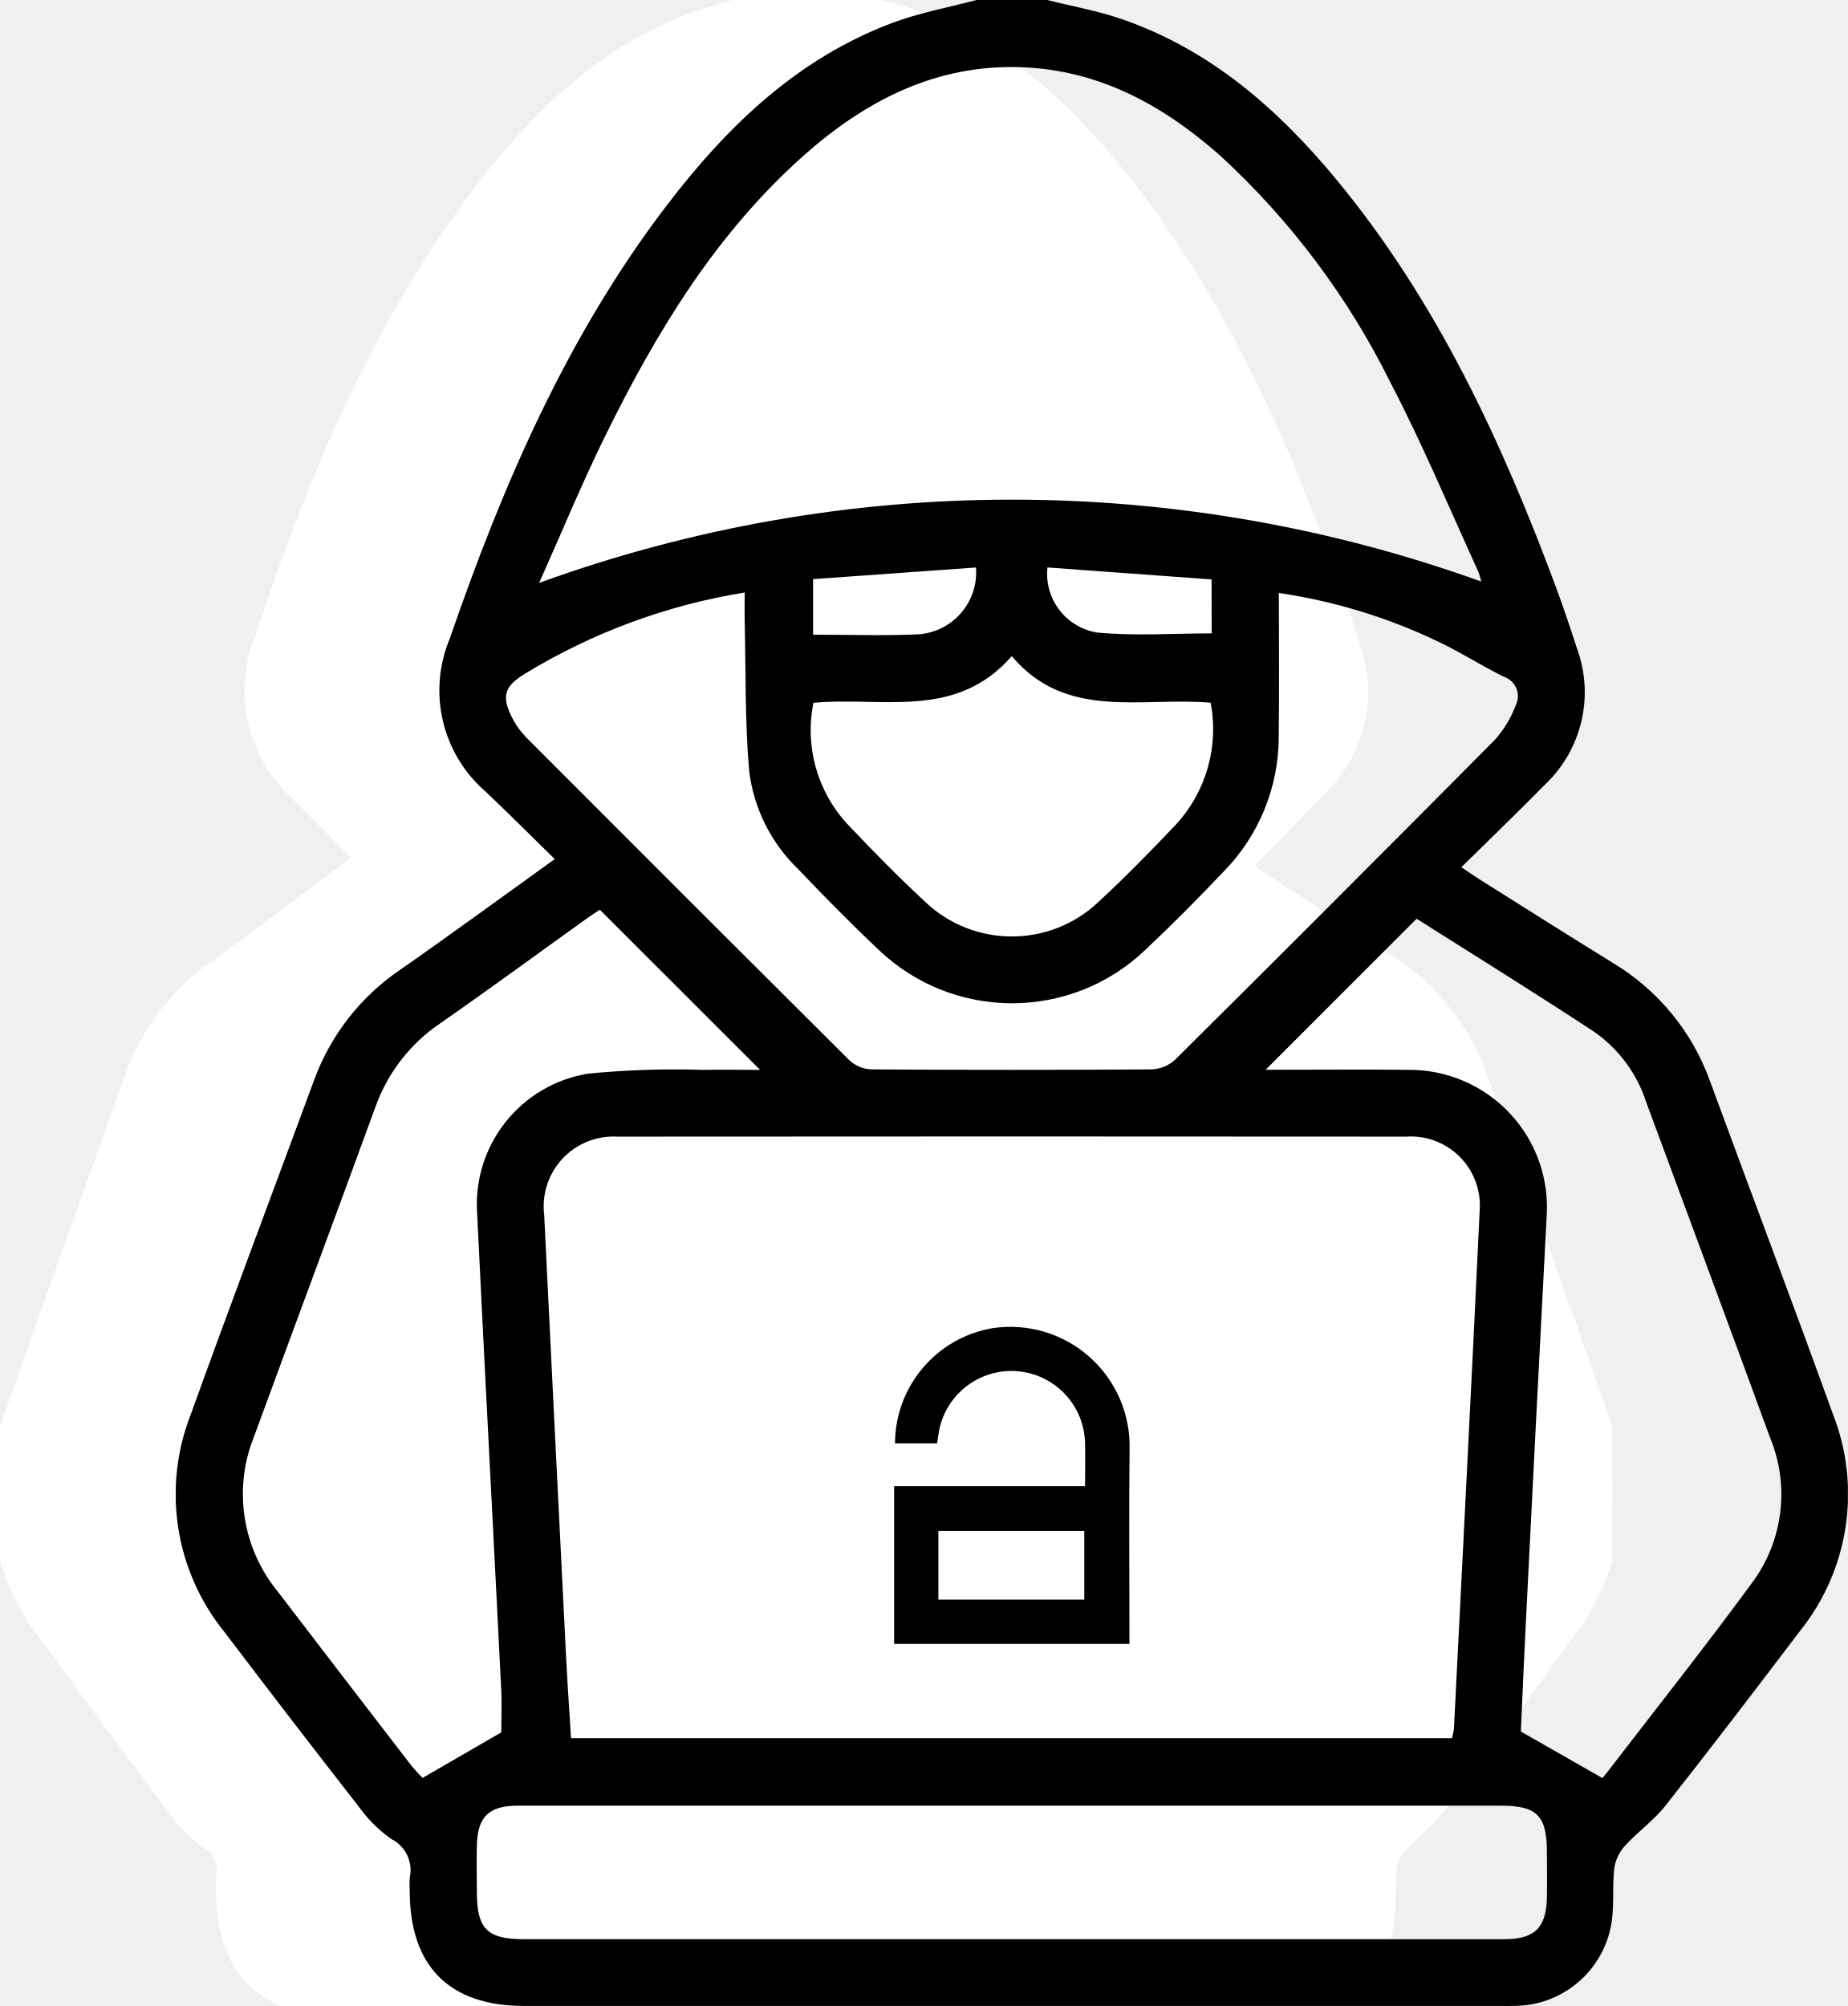
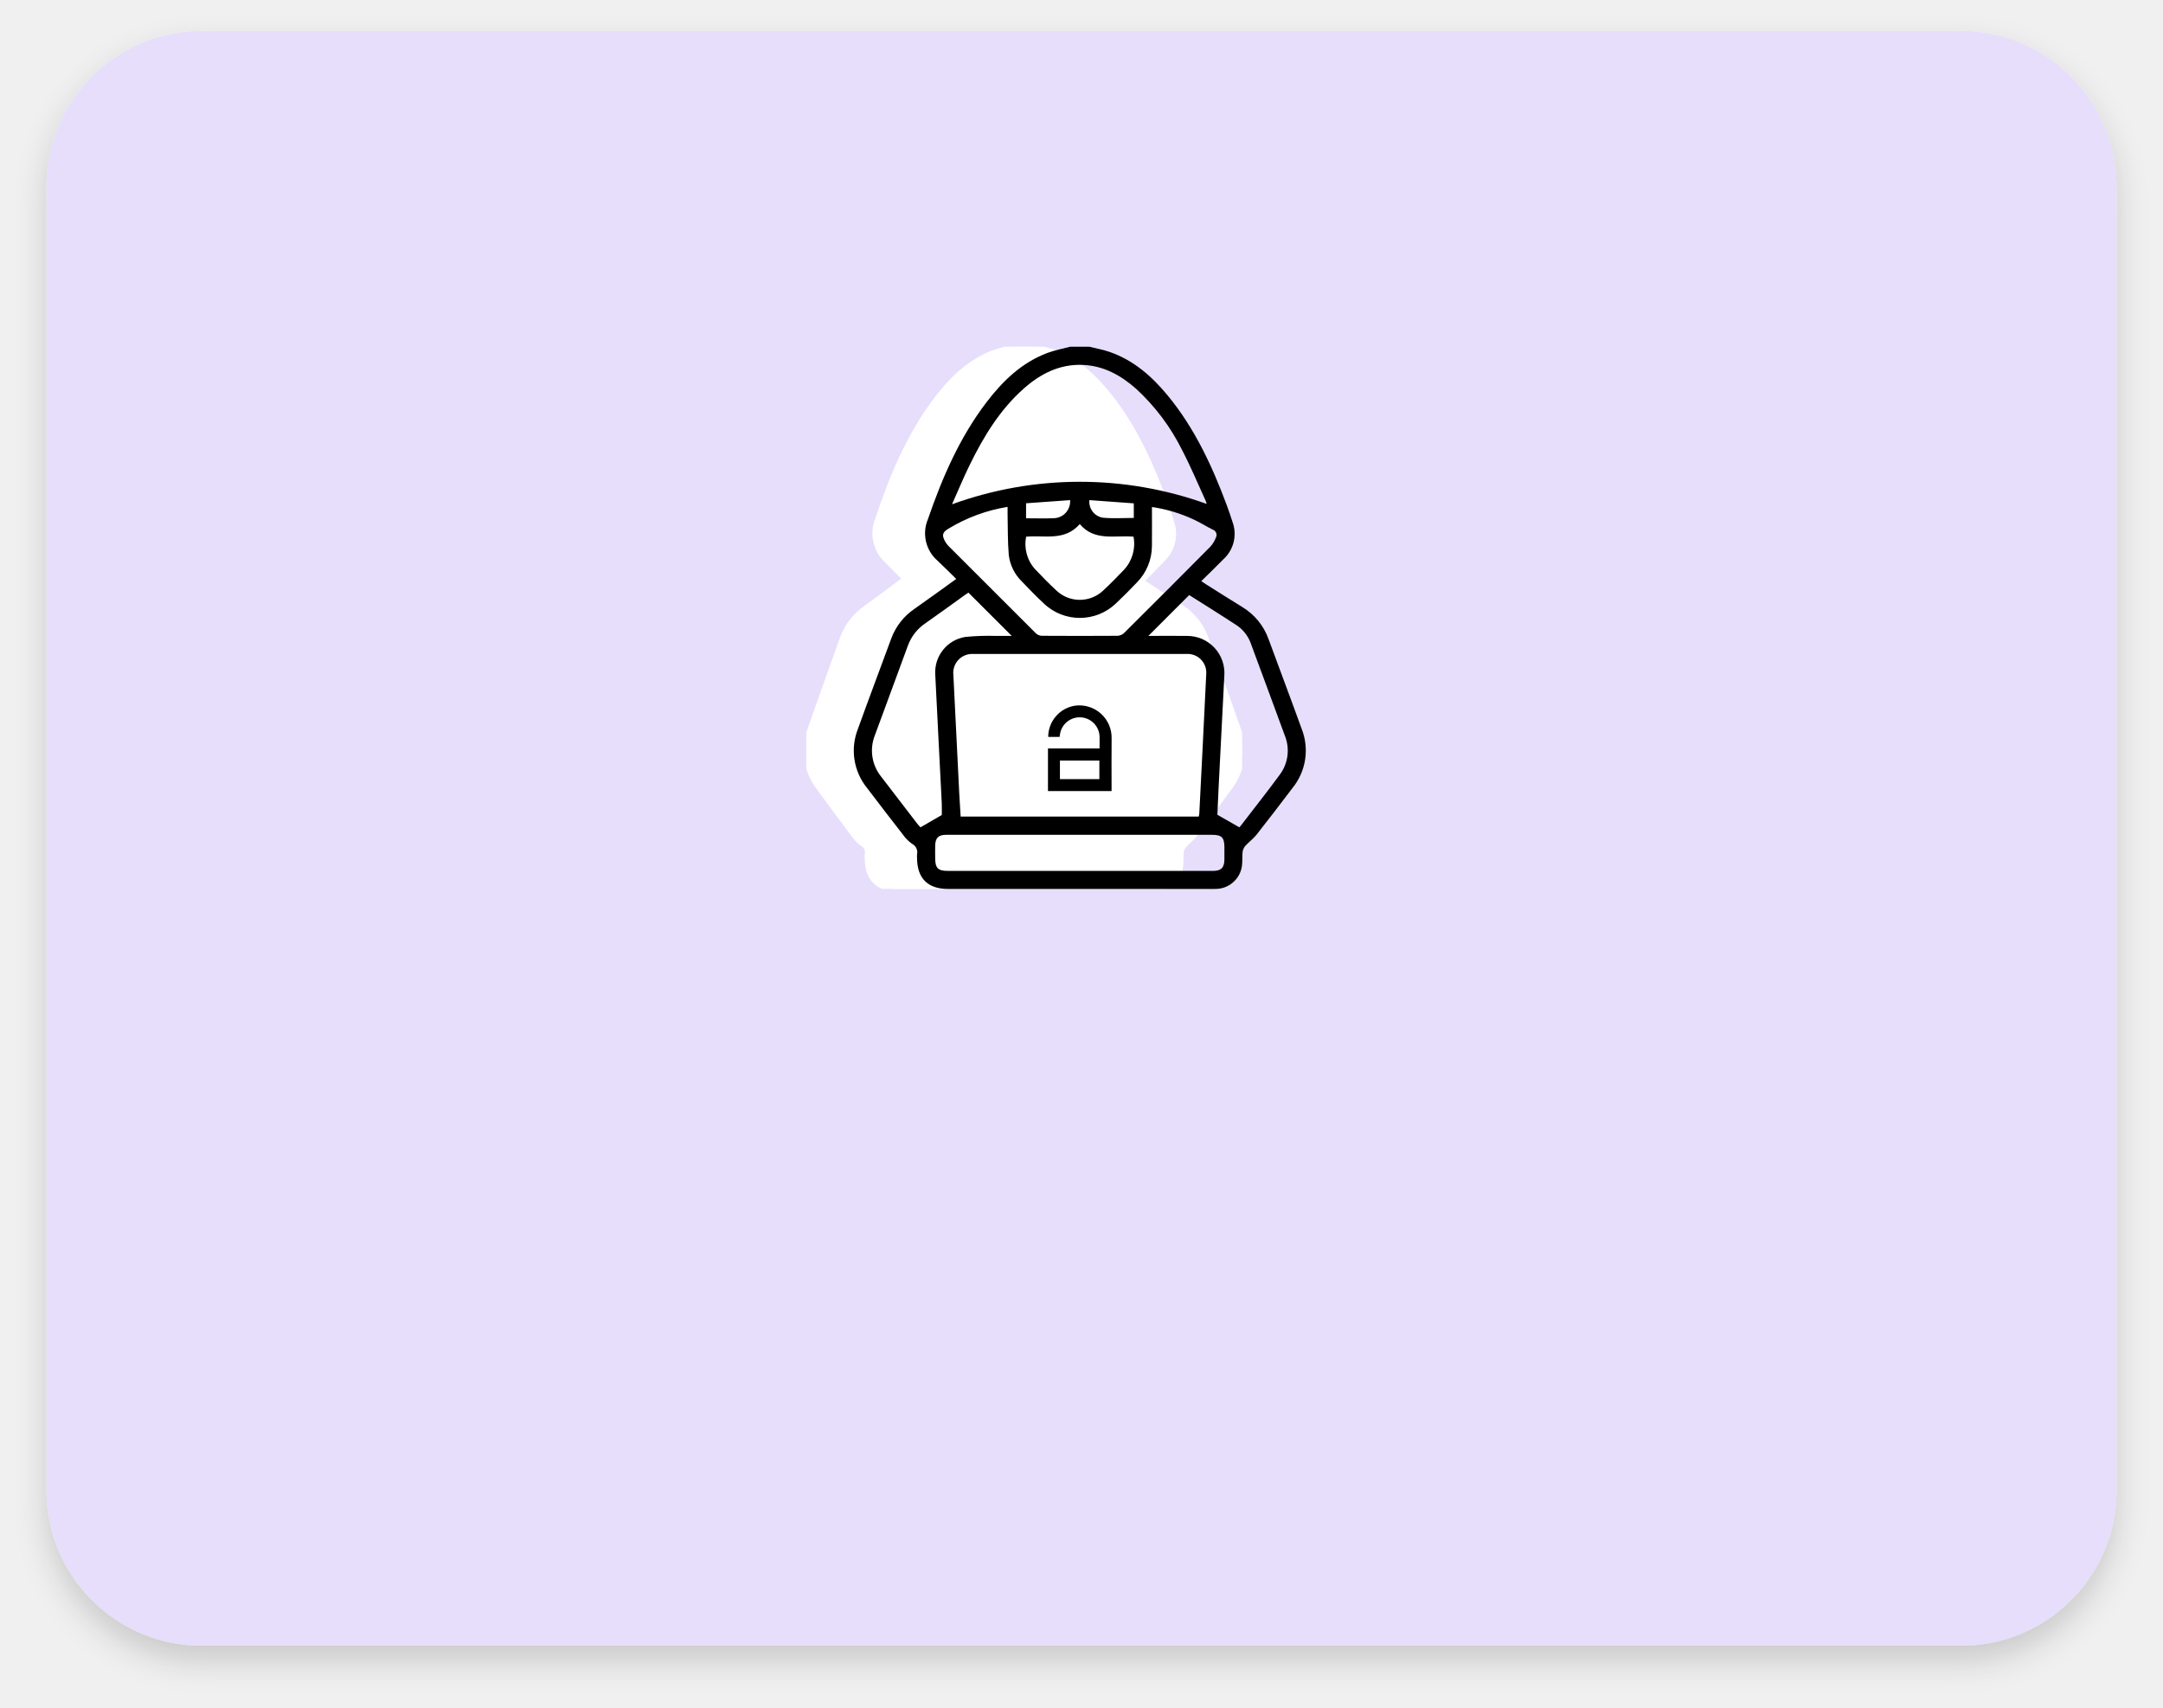
- <svg xmlns="http://www.w3.org/2000/svg" width="96.521" height="104.783" viewBox="0 0 96.521 104.783">
+ <svg xmlns="http://www.w3.org/2000/svg" width="418" height="330" viewBox="0 0 418 330">
  <defs>
+     <filter id="Rectángulo_263055" x="0" y="0" width="418" height="330" filterUnits="userSpaceOnUse">
+       <feOffset dy="3" input="SourceAlpha" />
+       <feGaussianBlur stdDeviation="3" result="blur" />
+       <feFlood flood-opacity="0.161" />
+       <feComposite operator="in" in2="blur" />
+       <feComposite in="SourceGraphic" />
+     </filter>
    <clipPath id="clip-path">
      <rect id="Rectángulo_264047" data-name="Rectángulo 264047" width="84.214" height="104.783" fill="#fff" stroke="#fff" stroke-width="1" />
    </clipPath>
    <clipPath id="clip-path-2">
      <rect id="Rectángulo_264042" data-name="Rectángulo 264042" width="87.338" height="104.783" transform="translate(0 0)" fill="none" />
    </clipPath>
  </defs>
-   <g id="Grupo_711931" data-name="Grupo 711931" transform="translate(-326.818 -8750.217)">
-     <g id="Grupo_711920" data-name="Grupo 711920" transform="translate(-161.182 -47.113)">
-       <g id="Grupo_711918" data-name="Grupo 711918" transform="translate(488 8797.33)" clip-path="url(#clip-path)">
-         <path id="Trazado_245662" data-name="Trazado 245662" d="M43.883,0c1.267.332,2.566.569,3.8,1.012C52.142,2.621,55.552,5.731,58.5,9.438c5.019,6.317,8.284,13.625,11.011,21.226.378,1.052.72,2.119,1.054,3.187A6.813,6.813,0,0,1,68.94,41c-1.357,1.435-2.755,2.828-4.2,4.3.376.26.661.469.957.661,2.225,1.45,4.445,2.911,6.682,4.341a11.807,11.807,0,0,1,4.9,6.2c2.046,5.784,4.154,11.545,6.173,17.339a11.783,11.783,0,0,1-1.685,11.394c-2.223,3.043-4.459,6.077-6.738,9.075-.582.765-1.38,1.35-2.019,2.075a2.273,2.273,0,0,0-.555,1.151c-.105.909-.012,1.844-.124,2.752a5.041,5.041,0,0,1-4.765,4.481c-.3.013-.592.007-.888.007H17.552c-3.775,0-5.761-2.068-5.767-6a4.939,4.939,0,0,1,.005-.715,1.842,1.842,0,0,0-.939-2.01,7.183,7.183,0,0,1-1.661-1.722q-3.4-4.514-6.733-9.079A11.765,11.765,0,0,1,.762,73.864C2.789,68.037,4.9,62.24,6.963,56.427a11.864,11.864,0,0,1,4.354-5.782c2.56-1.85,5.077-3.765,7.769-5.768-1.183-1.2-2.307-2.371-3.463-3.507A7.177,7.177,0,0,1,13.8,33.364c2.677-8.056,5.914-15.818,10.938-22.645C27.766,6.6,31.295,3.066,36.08,1.2A44.04,44.04,0,0,1,40.332,0ZM64.276,90.793a4.233,4.233,0,0,0,.094-.492c.438-9.022.887-18.043,1.3-27.066a3.545,3.545,0,0,0-3.7-3.863q-19.872-.017-39.745,0a3.6,3.6,0,0,0-3.675,4.085Q19.1,75,19.656,86.54c.069,1.415.165,2.828.249,4.253ZM18.3,30.449a67.4,67.4,0,0,1,47.447-.072,3.408,3.408,0,0,0-.17-.573c-1.45-3.277-2.788-6.615-4.394-9.809A40.434,40.434,0,0,0,52.59,8.12C49.739,5.5,46.526,3.671,42.63,3.513c-4.294-.174-7.839,1.708-10.959,4.57-4.44,4.071-7.448,9.222-10.029,14.66-1.2,2.524-2.232,5.131-3.342,7.706m10.354.5a29.958,29.958,0,0,0-11.034,4.221c-1.1.686-1.242,1.207-.641,2.4a4.1,4.1,0,0,0,.7.978q8.111,8.436,16.252,16.842a1.706,1.706,0,0,0,1.1.47q7.05.047,14.1,0a1.835,1.835,0,0,0,1.188-.5q8.083-8.321,16.1-16.707a5.7,5.7,0,0,0,1.053-1.8,1.08,1.08,0,0,0-.586-1.5c-1.177-.6-2.284-1.35-3.475-1.917a27.206,27.206,0,0,0-7.867-2.461c0,2.584.022,5.068-.006,7.55a10.261,10.261,0,0,1-2.781,7.009c-1.267,1.383-2.564,2.742-3.9,4.05A9.474,9.474,0,0,1,35.39,49.6c-1.39-1.352-2.724-2.767-4.041-4.2a8.678,8.678,0,0,1-2.469-5.124c-.218-2.606-.166-5.236-.226-7.856-.011-.464,0-.929,0-1.48M16.4,90.492c0-.608.035-1.458-.005-2.3-.4-8.271-.824-16.541-1.21-24.812a6.87,6.87,0,0,1,5.6-7.3,43.388,43.388,0,0,1,5.8-.194c.932-.019,1.865,0,2.853,0l-8.072-8.365c-.167.116-.415.277-.652.453-2.456,1.826-4.893,3.681-7.373,5.471a8.831,8.831,0,0,0-3.268,4.352C8.042,63.542,5.978,69.281,3.944,75.03a8.272,8.272,0,0,0,1.188,8.1q3.351,4.549,6.722,9.082a7.479,7.479,0,0,0,.578.656L16.4,90.492m55.452,2.389s.157-.183.3-.371c2.421-3.27,4.894-6.5,7.242-9.825A7.983,7.983,0,0,0,80.3,75.1c-2.061-5.848-4.157-11.682-6.237-17.522a7.161,7.161,0,0,0-2.583-3.653C68.469,51.867,65.4,49.9,62.5,47.99l-7.6,7.888h.9c2.1,0,4.207-.021,6.31.005a7.078,7.078,0,0,1,6.932,7.729Q68.5,74.229,67.991,84.848c-.1,1.969-.173,3.938-.246,5.6l4.1,2.428M42.085,94.32q-12.429,0-24.858,0c-1.465,0-2.031.581-2.064,2.091-.018.818-.007,1.637,0,2.455.009,1.891.527,2.426,2.356,2.427q12.971,0,25.943,0,11.738,0,23.476,0c1.5,0,2.087-.611,2.115-2.162.015-.818.008-1.637,0-2.455-.012-1.841-.515-2.356-2.307-2.356q-12.33,0-24.66,0m-9.97-57.608a7.4,7.4,0,0,0,1.7,6.323c1.263,1.388,2.555,2.752,3.9,4.05a6.173,6.173,0,0,0,8.759.02c1.351-1.295,2.641-2.661,3.906-4.047a7.55,7.55,0,0,0,1.735-6.351c-3.5-.314-7.272.944-10.015-2.434-2.833,3.363-6.551,2.1-9.987,2.44m-.021-6.459v2.9c1.814,0,3.555.062,5.29-.018A3.2,3.2,0,0,0,40.3,29.645l-8.2.608m20.072.015L43.9,29.643c-.015,1.765.955,3.24,2.475,3.395a57.779,57.779,0,0,0,5.792.047Z" transform="translate(0 -0.001)" fill="#fff" stroke="#fff" stroke-width="1" />
-         <path id="Trazado_245663" data-name="Trazado 245663" d="M116.077,248.554H71.707c-.084-1.424-.181-2.838-.249-4.252q-.559-11.541-1.105-23.083a3.6,3.6,0,0,1,3.675-4.085q19.872-.019,39.744,0a3.546,3.546,0,0,1,3.7,3.863c-.41,9.023-.859,18.044-1.3,27.066a4.187,4.187,0,0,1-.094.492m-22.283-6.967a8.741,8.741,0,1,0-8.313-8.825,8.6,8.6,0,0,0,8.313,8.825" transform="translate(-51.801 -157.762)" fill="#fff" stroke="#fff" stroke-width="1" />
-         <path id="Trazado_245664" data-name="Trazado 245664" d="M69.412,39.753c1.11-2.575,2.144-5.182,3.342-7.706,2.582-5.438,5.59-10.589,10.029-14.66,3.121-2.861,6.666-4.743,10.96-4.569,3.9.157,7.11,1.991,9.961,4.607A40.443,40.443,0,0,1,112.3,29.3c1.605,3.194,2.943,6.532,4.394,9.809a3.432,3.432,0,0,1,.17.573,67.4,67.4,0,0,0-47.447.073" transform="translate(-51.114 -9.305)" fill="#fff" stroke="#fff" stroke-width="1" />
-         <path id="Trazado_245665" data-name="Trazado 245665" d="M75.1,113.191c0,.551-.009,1.016,0,1.48.06,2.62.008,5.25.226,7.856a8.679,8.679,0,0,0,2.469,5.124c1.317,1.429,2.651,2.844,4.041,4.2a9.474,9.474,0,0,0,13.472-.03c1.339-1.309,2.636-2.667,3.9-4.05a10.261,10.261,0,0,0,2.781-7.009c.028-2.483.006-4.966.006-7.55a27.212,27.212,0,0,1,7.866,2.461c1.19.566,2.3,1.317,3.475,1.917a1.08,1.08,0,0,1,.587,1.5,5.7,5.7,0,0,1-1.053,1.8q-8.017,8.39-16.1,16.707a1.832,1.832,0,0,1-1.188.5q-7.05.052-14.1,0a1.7,1.7,0,0,1-1.1-.47q-8.149-8.4-16.252-16.842a4.1,4.1,0,0,1-.7-.978c-.6-1.192-.457-1.713.642-2.4A29.96,29.96,0,0,1,75.1,113.191" transform="translate(-46.443 -82.245)" fill="#fff" stroke="#fff" stroke-width="1" />
-         <path id="Trazado_245666" data-name="Trazado 245666" d="M25.853,216.76l-3.965,2.372a7.444,7.444,0,0,1-.578-.656q-3.369-4.534-6.722-9.082a8.272,8.272,0,0,1-1.188-8.1c2.035-5.75,4.1-11.488,6.124-17.241a8.831,8.831,0,0,1,3.268-4.352c2.48-1.79,4.917-3.646,7.373-5.471.237-.176.484-.337.652-.453l8.072,8.365c-.988,0-1.92-.016-2.852,0a43.346,43.346,0,0,0-5.8.194,6.87,6.87,0,0,0-5.6,7.3c.385,8.271.811,16.541,1.209,24.812.041.846.006,1.7.006,2.3" transform="translate(-9.456 -126.269)" fill="#fff" stroke="#fff" stroke-width="1" />
-         <path id="Trazado_245667" data-name="Trazado 245667" d="M225.192,220.418l-4.1-2.428c.073-1.666.15-3.636.246-5.6q.518-10.618,1.049-21.236a7.078,7.078,0,0,0-6.932-7.729c-2.1-.027-4.206-.005-6.31-.005h-.9l7.6-7.888c2.9,1.91,5.971,3.877,8.982,5.934a7.161,7.161,0,0,1,2.583,3.653c2.08,5.84,4.177,11.675,6.237,17.522a7.983,7.983,0,0,1-.913,7.585c-2.348,3.325-4.821,6.556-7.242,9.825-.14.189-.293.367-.3.371" transform="translate(-153.344 -127.538)" fill="#fff" stroke="#fff" stroke-width="1" />
-         <path id="Trazado_245668" data-name="Trazado 245668" d="M84.414,344.981q12.33,0,24.66,0c1.793,0,2.295.515,2.307,2.356.006.818.012,1.637,0,2.455-.028,1.55-.618,2.16-2.115,2.162q-11.738.007-23.477,0H59.844c-1.829,0-2.347-.535-2.356-2.427,0-.819-.015-1.637,0-2.455.033-1.51.6-2.09,2.064-2.092q12.429-.007,24.858,0" transform="translate(-42.328 -250.663)" fill="#fff" stroke="#fff" stroke-width="1" />
-         <path id="Trazado_245669" data-name="Trazado 245669" d="M121.544,127.792c3.436-.336,7.154.923,9.987-2.44,2.744,3.378,6.52,2.12,10.015,2.434a7.55,7.55,0,0,1-1.735,6.351c-1.265,1.386-2.555,2.752-3.906,4.047a6.173,6.173,0,0,1-8.759-.02c-1.348-1.3-2.64-2.662-3.9-4.05a7.4,7.4,0,0,1-1.7-6.323" transform="translate(-89.428 -91.081)" fill="#fff" stroke="#fff" stroke-width="1" />
-         <path id="Trazado_245670" data-name="Trazado 245670" d="M121.745,109.036l8.2-.608a3.2,3.2,0,0,1-2.915,3.492c-1.735.08-3.476.018-5.29.018Z" transform="translate(-89.651 -78.784)" fill="#fff" stroke="#fff" stroke-width="1" />
-         <path id="Trazado_245671" data-name="Trazado 245671" d="M174.791,109.046v2.817a57.78,57.78,0,0,1-5.792-.047c-1.52-.154-2.49-1.63-2.475-3.395l8.267.625" transform="translate(-122.625 -78.779)" fill="#fff" stroke="#fff" stroke-width="1" />
-         <path id="Trazado_245672" data-name="Trazado 245672" d="M136.068,260.16a8.743,8.743,0,1,1,8.538-8.589,8.63,8.63,0,0,1-8.538,8.589m.111-3.5a5.243,5.243,0,1,0-5.051-5.185,5.154,5.154,0,0,0,5.051,5.185" transform="translate(-94.075 -176.335)" fill="#fff" stroke="#fff" stroke-width="1" />
-         <path id="Trazado_245673" data-name="Trazado 245673" d="M145.6,265.948a5.243,5.243,0,1,1,5.055-5.18,5.159,5.159,0,0,1-5.055,5.18" transform="translate(-103.5 -185.623)" fill="#fff" stroke="#fff" stroke-width="1" />
+   <g id="Grupo_715902" data-name="Grupo 715902" transform="translate(-171 -8645)">
+     <g transform="matrix(1, 0, 0, 1, 171, 8645)" filter="url(#Rectángulo_263055)">
+       <rect id="Rectángulo_263055-2" data-name="Rectángulo 263055" width="400" height="312" rx="30" transform="translate(9 6)" fill="#e7defc" />
+     </g>
+     <g id="Grupo_711931" data-name="Grupo 711931" transform="translate(0 -38.217)">
+       <g id="Grupo_711920" data-name="Grupo 711920" transform="translate(-161.182 -47.113)">
+         <g id="Grupo_711918" data-name="Grupo 711918" transform="translate(488 8797.33)" clip-path="url(#clip-path)">
+           <path id="Trazado_245662" data-name="Trazado 245662" d="M43.883,0c1.267.332,2.566.569,3.8,1.012C52.142,2.621,55.552,5.731,58.5,9.438c5.019,6.317,8.284,13.625,11.011,21.226.378,1.052.72,2.119,1.054,3.187A6.813,6.813,0,0,1,68.94,41c-1.357,1.435-2.755,2.828-4.2,4.3.376.26.661.469.957.661,2.225,1.45,4.445,2.911,6.682,4.341a11.807,11.807,0,0,1,4.9,6.2c2.046,5.784,4.154,11.545,6.173,17.339a11.783,11.783,0,0,1-1.685,11.394c-2.223,3.043-4.459,6.077-6.738,9.075-.582.765-1.38,1.35-2.019,2.075a2.273,2.273,0,0,0-.555,1.151c-.105.909-.012,1.844-.124,2.752a5.041,5.041,0,0,1-4.765,4.481c-.3.013-.592.007-.888.007H17.552c-3.775,0-5.761-2.068-5.767-6a4.939,4.939,0,0,1,.005-.715,1.842,1.842,0,0,0-.939-2.01,7.183,7.183,0,0,1-1.661-1.722q-3.4-4.514-6.733-9.079A11.765,11.765,0,0,1,.762,73.864C2.789,68.037,4.9,62.24,6.963,56.427a11.864,11.864,0,0,1,4.354-5.782c2.56-1.85,5.077-3.765,7.769-5.768-1.183-1.2-2.307-2.371-3.463-3.507A7.177,7.177,0,0,1,13.8,33.364c2.677-8.056,5.914-15.818,10.938-22.645C27.766,6.6,31.295,3.066,36.08,1.2A44.04,44.04,0,0,1,40.332,0ZM64.276,90.793a4.233,4.233,0,0,0,.094-.492c.438-9.022.887-18.043,1.3-27.066a3.545,3.545,0,0,0-3.7-3.863q-19.872-.017-39.745,0a3.6,3.6,0,0,0-3.675,4.085Q19.1,75,19.656,86.54c.069,1.415.165,2.828.249,4.253ZM18.3,30.449a67.4,67.4,0,0,1,47.447-.072,3.408,3.408,0,0,0-.17-.573c-1.45-3.277-2.788-6.615-4.394-9.809A40.434,40.434,0,0,0,52.59,8.12C49.739,5.5,46.526,3.671,42.63,3.513c-4.294-.174-7.839,1.708-10.959,4.57-4.44,4.071-7.448,9.222-10.029,14.66-1.2,2.524-2.232,5.131-3.342,7.706m10.354.5a29.958,29.958,0,0,0-11.034,4.221c-1.1.686-1.242,1.207-.641,2.4a4.1,4.1,0,0,0,.7.978q8.111,8.436,16.252,16.842a1.706,1.706,0,0,0,1.1.47q7.05.047,14.1,0a1.835,1.835,0,0,0,1.188-.5q8.083-8.321,16.1-16.707a5.7,5.7,0,0,0,1.053-1.8,1.08,1.08,0,0,0-.586-1.5c-1.177-.6-2.284-1.35-3.475-1.917a27.206,27.206,0,0,0-7.867-2.461c0,2.584.022,5.068-.006,7.55a10.261,10.261,0,0,1-2.781,7.009c-1.267,1.383-2.564,2.742-3.9,4.05A9.474,9.474,0,0,1,35.39,49.6c-1.39-1.352-2.724-2.767-4.041-4.2a8.678,8.678,0,0,1-2.469-5.124c-.218-2.606-.166-5.236-.226-7.856-.011-.464,0-.929,0-1.48M16.4,90.492c0-.608.035-1.458-.005-2.3-.4-8.271-.824-16.541-1.21-24.812a6.87,6.87,0,0,1,5.6-7.3,43.388,43.388,0,0,1,5.8-.194c.932-.019,1.865,0,2.853,0l-8.072-8.365c-.167.116-.415.277-.652.453-2.456,1.826-4.893,3.681-7.373,5.471a8.831,8.831,0,0,0-3.268,4.352C8.042,63.542,5.978,69.281,3.944,75.03a8.272,8.272,0,0,0,1.188,8.1q3.351,4.549,6.722,9.082a7.479,7.479,0,0,0,.578.656L16.4,90.492m55.452,2.389s.157-.183.3-.371c2.421-3.27,4.894-6.5,7.242-9.825A7.983,7.983,0,0,0,80.3,75.1c-2.061-5.848-4.157-11.682-6.237-17.522a7.161,7.161,0,0,0-2.583-3.653C68.469,51.867,65.4,49.9,62.5,47.99l-7.6,7.888h.9c2.1,0,4.207-.021,6.31.005a7.078,7.078,0,0,1,6.932,7.729Q68.5,74.229,67.991,84.848c-.1,1.969-.173,3.938-.246,5.6l4.1,2.428M42.085,94.32q-12.429,0-24.858,0c-1.465,0-2.031.581-2.064,2.091-.018.818-.007,1.637,0,2.455.009,1.891.527,2.426,2.356,2.427q12.971,0,25.943,0,11.738,0,23.476,0c1.5,0,2.087-.611,2.115-2.162.015-.818.008-1.637,0-2.455-.012-1.841-.515-2.356-2.307-2.356q-12.33,0-24.66,0m-9.97-57.608a7.4,7.4,0,0,0,1.7,6.323c1.263,1.388,2.555,2.752,3.9,4.05a6.173,6.173,0,0,0,8.759.02c1.351-1.295,2.641-2.661,3.906-4.047a7.55,7.55,0,0,0,1.735-6.351c-3.5-.314-7.272.944-10.015-2.434-2.833,3.363-6.551,2.1-9.987,2.44m-.021-6.459v2.9c1.814,0,3.555.062,5.29-.018A3.2,3.2,0,0,0,40.3,29.645l-8.2.608m20.072.015L43.9,29.643c-.015,1.765.955,3.24,2.475,3.395a57.779,57.779,0,0,0,5.792.047Z" transform="translate(0 -0.001)" fill="#fff" stroke="#fff" stroke-width="1" />
+           <path id="Trazado_245663" data-name="Trazado 245663" d="M116.077,248.554H71.707c-.084-1.424-.181-2.838-.249-4.252q-.559-11.541-1.105-23.083a3.6,3.6,0,0,1,3.675-4.085q19.872-.019,39.744,0a3.546,3.546,0,0,1,3.7,3.863c-.41,9.023-.859,18.044-1.3,27.066a4.187,4.187,0,0,1-.094.492m-22.283-6.967a8.741,8.741,0,1,0-8.313-8.825,8.6,8.6,0,0,0,8.313,8.825" transform="translate(-51.801 -157.762)" fill="#fff" stroke="#fff" stroke-width="1" />
+           <path id="Trazado_245664" data-name="Trazado 245664" d="M69.412,39.753c1.11-2.575,2.144-5.182,3.342-7.706,2.582-5.438,5.59-10.589,10.029-14.66,3.121-2.861,6.666-4.743,10.96-4.569,3.9.157,7.11,1.991,9.961,4.607A40.443,40.443,0,0,1,112.3,29.3c1.605,3.194,2.943,6.532,4.394,9.809a3.432,3.432,0,0,1,.17.573,67.4,67.4,0,0,0-47.447.073" transform="translate(-51.114 -9.305)" fill="#fff" stroke="#fff" stroke-width="1" />
+           <path id="Trazado_245665" data-name="Trazado 245665" d="M75.1,113.191c0,.551-.009,1.016,0,1.48.06,2.62.008,5.25.226,7.856a8.679,8.679,0,0,0,2.469,5.124c1.317,1.429,2.651,2.844,4.041,4.2a9.474,9.474,0,0,0,13.472-.03c1.339-1.309,2.636-2.667,3.9-4.05a10.261,10.261,0,0,0,2.781-7.009c.028-2.483.006-4.966.006-7.55a27.212,27.212,0,0,1,7.866,2.461c1.19.566,2.3,1.317,3.475,1.917a1.08,1.08,0,0,1,.587,1.5,5.7,5.7,0,0,1-1.053,1.8q-8.017,8.39-16.1,16.707a1.832,1.832,0,0,1-1.188.5q-7.05.052-14.1,0a1.7,1.7,0,0,1-1.1-.47q-8.149-8.4-16.252-16.842a4.1,4.1,0,0,1-.7-.978c-.6-1.192-.457-1.713.642-2.4A29.96,29.96,0,0,1,75.1,113.191" transform="translate(-46.443 -82.245)" fill="#fff" stroke="#fff" stroke-width="1" />
+           <path id="Trazado_245666" data-name="Trazado 245666" d="M25.853,216.76l-3.965,2.372a7.444,7.444,0,0,1-.578-.656q-3.369-4.534-6.722-9.082a8.272,8.272,0,0,1-1.188-8.1c2.035-5.75,4.1-11.488,6.124-17.241a8.831,8.831,0,0,1,3.268-4.352c2.48-1.79,4.917-3.646,7.373-5.471.237-.176.484-.337.652-.453l8.072,8.365c-.988,0-1.92-.016-2.852,0a43.346,43.346,0,0,0-5.8.194,6.87,6.87,0,0,0-5.6,7.3c.385,8.271.811,16.541,1.209,24.812.041.846.006,1.7.006,2.3" transform="translate(-9.456 -126.269)" fill="#fff" stroke="#fff" stroke-width="1" />
+           <path id="Trazado_245667" data-name="Trazado 245667" d="M225.192,220.418l-4.1-2.428c.073-1.666.15-3.636.246-5.6q.518-10.618,1.049-21.236a7.078,7.078,0,0,0-6.932-7.729c-2.1-.027-4.206-.005-6.31-.005h-.9l7.6-7.888c2.9,1.91,5.971,3.877,8.982,5.934a7.161,7.161,0,0,1,2.583,3.653c2.08,5.84,4.177,11.675,6.237,17.522a7.983,7.983,0,0,1-.913,7.585c-2.348,3.325-4.821,6.556-7.242,9.825-.14.189-.293.367-.3.371" transform="translate(-153.344 -127.538)" fill="#fff" stroke="#fff" stroke-width="1" />
+           <path id="Trazado_245668" data-name="Trazado 245668" d="M84.414,344.981q12.33,0,24.66,0c1.793,0,2.295.515,2.307,2.356.006.818.012,1.637,0,2.455-.028,1.55-.618,2.16-2.115,2.162q-11.738.007-23.477,0H59.844c-1.829,0-2.347-.535-2.356-2.427,0-.819-.015-1.637,0-2.455.033-1.51.6-2.09,2.064-2.092q12.429-.007,24.858,0" transform="translate(-42.328 -250.663)" fill="#fff" stroke="#fff" stroke-width="1" />
+           <path id="Trazado_245669" data-name="Trazado 245669" d="M121.544,127.792c3.436-.336,7.154.923,9.987-2.44,2.744,3.378,6.52,2.12,10.015,2.434a7.55,7.55,0,0,1-1.735,6.351c-1.265,1.386-2.555,2.752-3.906,4.047a6.173,6.173,0,0,1-8.759-.02c-1.348-1.3-2.64-2.662-3.9-4.05a7.4,7.4,0,0,1-1.7-6.323" transform="translate(-89.428 -91.081)" fill="#fff" stroke="#fff" stroke-width="1" />
+           <path id="Trazado_245670" data-name="Trazado 245670" d="M121.745,109.036l8.2-.608a3.2,3.2,0,0,1-2.915,3.492c-1.735.08-3.476.018-5.29.018Z" transform="translate(-89.651 -78.784)" fill="#fff" stroke="#fff" stroke-width="1" />
+           <path id="Trazado_245671" data-name="Trazado 245671" d="M174.791,109.046v2.817a57.78,57.78,0,0,1-5.792-.047c-1.52-.154-2.49-1.63-2.475-3.395l8.267.625" transform="translate(-122.625 -78.779)" fill="#fff" stroke="#fff" stroke-width="1" />
+           <path id="Trazado_245672" data-name="Trazado 245672" d="M136.068,260.16a8.743,8.743,0,1,1,8.538-8.589,8.63,8.63,0,0,1-8.538,8.589m.111-3.5a5.243,5.243,0,1,0-5.051-5.185,5.154,5.154,0,0,0,5.051,5.185" transform="translate(-94.075 -176.335)" fill="#fff" stroke="#fff" stroke-width="1" />
+           <path id="Trazado_245673" data-name="Trazado 245673" d="M145.6,265.948a5.243,5.243,0,1,1,5.055-5.18,5.159,5.159,0,0,1-5.055,5.18" transform="translate(-103.5 -185.623)" fill="#fff" stroke="#fff" stroke-width="1" />
+         </g>
      </g>
-     </g>
-     <g id="Grupo_711913" data-name="Grupo 711913" transform="translate(336 8750.216)">
-       <g id="Grupo_711912" data-name="Grupo 711912" transform="translate(0 0.001)" clip-path="url(#clip-path-2)">
-         <path id="Trazado_245657" data-name="Trazado 245657" d="M45.512,0c1.314.332,2.661.569,3.936,1.012,4.629,1.608,8.166,4.718,11.22,8.425,5.205,6.317,8.591,13.625,11.419,21.226.392,1.052.747,2.119,1.093,3.187A6.641,6.641,0,0,1,71.5,41c-1.407,1.435-2.857,2.828-4.353,4.3.39.26.686.469.992.661,2.308,1.45,4.61,2.911,6.93,4.341a11.89,11.89,0,0,1,5.078,6.2c2.122,5.784,4.309,11.545,6.4,17.339A11.441,11.441,0,0,1,84.8,85.241c-2.306,3.043-4.624,6.077-6.988,9.075-.6.765-1.431,1.35-2.094,2.075a2.24,2.24,0,0,0-.576,1.151c-.109.909-.013,1.844-.129,2.752a5.153,5.153,0,0,1-4.942,4.481c-.306.013-.614.007-.921.007H18.2c-3.915,0-5.975-2.068-5.981-6a4.762,4.762,0,0,1,.005-.715,1.821,1.821,0,0,0-.974-2.01A7.309,7.309,0,0,1,9.53,94.334q-3.523-4.514-6.983-9.079A11.425,11.425,0,0,1,.79,73.864c2.1-5.828,4.289-11.625,6.432-17.438a11.918,11.918,0,0,1,4.515-5.782c2.655-1.85,5.265-3.765,8.057-5.768-1.227-1.2-2.393-2.371-3.592-3.507a7,7,0,0,1-1.893-8.006c2.776-8.056,6.133-15.818,11.343-22.645C28.8,6.6,32.456,3.066,37.418,1.2c1.42-.533,2.937-.809,4.41-1.2ZM66.661,90.793a4.1,4.1,0,0,0,.1-.492c.454-9.022.92-18.043,1.345-27.066a3.606,3.606,0,0,0-3.833-3.863q-20.61-.017-41.219,0a3.649,3.649,0,0,0-3.812,4.085Q19.806,75,20.386,86.54c.071,1.415.171,2.828.258,4.252ZM18.978,30.449a72.334,72.334,0,0,1,49.207-.072,3.315,3.315,0,0,0-.176-.573c-1.5-3.277-2.892-6.615-4.557-9.809A40.524,40.524,0,0,0,54.542,8.121c-2.957-2.616-6.29-4.45-10.331-4.607-4.453-.174-8.13,1.708-11.366,4.57-4.6,4.071-7.724,9.222-10.4,14.66-1.243,2.524-2.314,5.131-3.466,7.706m10.739.5a31.772,31.772,0,0,0-11.444,4.221c-1.139.686-1.288,1.207-.665,2.4a4.1,4.1,0,0,0,.726.978q8.412,8.436,16.855,16.842a1.8,1.8,0,0,0,1.145.47q7.312.047,14.624,0a1.939,1.939,0,0,0,1.232-.5q8.383-8.321,16.7-16.707a5.66,5.66,0,0,0,1.092-1.8,1.066,1.066,0,0,0-.608-1.5c-1.221-.6-2.369-1.35-3.6-1.917a28.977,28.977,0,0,0-8.159-2.461c0,2.584.023,5.068-.006,7.55a10.066,10.066,0,0,1-2.885,7.009c-1.315,1.383-2.659,2.742-4.048,4.05A10.084,10.084,0,0,1,36.7,49.6c-1.441-1.352-2.825-2.767-4.191-4.2a8.557,8.557,0,0,1-2.56-5.124c-.226-2.606-.172-5.236-.234-7.856-.011-.464,0-.929,0-1.48M17,90.492c0-.608.037-1.458-.005-2.3-.413-8.271-.855-16.541-1.255-24.812a6.922,6.922,0,0,1,5.808-7.3,46.66,46.66,0,0,1,6.014-.194c.967-.019,1.934,0,2.958,0l-8.371-8.365c-.174.116-.43.277-.676.453-2.548,1.826-5.074,3.681-7.647,5.471a8.87,8.87,0,0,0-3.389,4.352C8.34,63.542,6.2,69.281,4.09,75.03a8.033,8.033,0,0,0,1.232,8.1q3.476,4.549,6.971,9.082a7.579,7.579,0,0,0,.6.656L17,90.492m57.509,2.389s.163-.183.308-.371c2.511-3.27,5.075-6.5,7.511-9.825a7.745,7.745,0,0,0,.947-7.585c-2.137-5.848-4.311-11.682-6.469-17.522a7.173,7.173,0,0,0-2.679-3.653c-3.122-2.057-6.3-4.024-9.315-5.934l-7.884,7.888h.936c2.181,0,4.363-.021,6.544.005A7.181,7.181,0,0,1,71.6,63.612q-.558,10.617-1.088,21.236c-.1,1.969-.18,3.938-.255,5.6l4.255,2.428M43.647,94.32q-12.89,0-25.78,0c-1.519,0-2.107.581-2.141,2.091-.019.818-.007,1.637,0,2.455.009,1.891.546,2.426,2.443,2.427q13.453,0,26.905,0,12.174,0,24.348,0c1.552,0,2.165-.611,2.194-2.162.015-.818.008-1.637,0-2.455-.013-1.841-.534-2.356-2.393-2.356q-12.788,0-25.575,0M33.307,36.712a7.212,7.212,0,0,0,1.763,6.323c1.31,1.388,2.65,2.752,4.048,4.05a6.571,6.571,0,0,0,9.084.02c1.4-1.295,2.739-2.661,4.051-4.047a7.361,7.361,0,0,0,1.8-6.351c-3.626-.314-7.542.944-10.387-2.434-2.938,3.363-6.794,2.1-10.357,2.44m-.022-6.459v2.9c1.881,0,3.687.062,5.486-.018a3.241,3.241,0,0,0,3.022-3.492l-8.509.608m20.817.015-8.574-.625A3.108,3.108,0,0,0,48.1,33.038c1.975.193,3.983.047,6.007.047Z" transform="translate(0 -0.001)" />
-         <path id="Trazado_245658" data-name="Trazado 245658" d="M147.211,261.836c0-.839.021-1.529,0-2.218a3.847,3.847,0,0,0-7.64-.591c-.035.175-.054.352-.087.574h-2.2a6.124,6.124,0,0,1,5.106-6.019,6.233,6.233,0,0,1,7.146,6.367c-.033,3.157-.007,6.314-.007,9.471v.656H137.239v-8.24Zm-7.661,5.926h7.622v-3.587H139.55Z" transform="translate(-99.718 -184.207)" />
+       <g id="Grupo_711913" data-name="Grupo 711913" transform="translate(336 8750.216)">
+         <g id="Grupo_711912" data-name="Grupo 711912" transform="translate(0 0.001)" clip-path="url(#clip-path-2)">
+           <path id="Trazado_245657" data-name="Trazado 245657" d="M45.512,0c1.314.332,2.661.569,3.936,1.012,4.629,1.608,8.166,4.718,11.22,8.425,5.205,6.317,8.591,13.625,11.419,21.226.392,1.052.747,2.119,1.093,3.187A6.641,6.641,0,0,1,71.5,41c-1.407,1.435-2.857,2.828-4.353,4.3.39.26.686.469.992.661,2.308,1.45,4.61,2.911,6.93,4.341a11.89,11.89,0,0,1,5.078,6.2c2.122,5.784,4.309,11.545,6.4,17.339A11.441,11.441,0,0,1,84.8,85.241c-2.306,3.043-4.624,6.077-6.988,9.075-.6.765-1.431,1.35-2.094,2.075a2.24,2.24,0,0,0-.576,1.151c-.109.909-.013,1.844-.129,2.752a5.153,5.153,0,0,1-4.942,4.481c-.306.013-.614.007-.921.007H18.2c-3.915,0-5.975-2.068-5.981-6a4.762,4.762,0,0,1,.005-.715,1.821,1.821,0,0,0-.974-2.01A7.309,7.309,0,0,1,9.53,94.334q-3.523-4.514-6.983-9.079A11.425,11.425,0,0,1,.79,73.864c2.1-5.828,4.289-11.625,6.432-17.438a11.918,11.918,0,0,1,4.515-5.782c2.655-1.85,5.265-3.765,8.057-5.768-1.227-1.2-2.393-2.371-3.592-3.507a7,7,0,0,1-1.893-8.006c2.776-8.056,6.133-15.818,11.343-22.645C28.8,6.6,32.456,3.066,37.418,1.2c1.42-.533,2.937-.809,4.41-1.2ZM66.661,90.793a4.1,4.1,0,0,0,.1-.492c.454-9.022.92-18.043,1.345-27.066a3.606,3.606,0,0,0-3.833-3.863q-20.61-.017-41.219,0a3.649,3.649,0,0,0-3.812,4.085Q19.806,75,20.386,86.54c.071,1.415.171,2.828.258,4.252ZM18.978,30.449a72.334,72.334,0,0,1,49.207-.072,3.315,3.315,0,0,0-.176-.573c-1.5-3.277-2.892-6.615-4.557-9.809A40.524,40.524,0,0,0,54.542,8.121c-2.957-2.616-6.29-4.45-10.331-4.607-4.453-.174-8.13,1.708-11.366,4.57-4.6,4.071-7.724,9.222-10.4,14.66-1.243,2.524-2.314,5.131-3.466,7.706m10.739.5a31.772,31.772,0,0,0-11.444,4.221c-1.139.686-1.288,1.207-.665,2.4a4.1,4.1,0,0,0,.726.978q8.412,8.436,16.855,16.842a1.8,1.8,0,0,0,1.145.47q7.312.047,14.624,0a1.939,1.939,0,0,0,1.232-.5q8.383-8.321,16.7-16.707a5.66,5.66,0,0,0,1.092-1.8,1.066,1.066,0,0,0-.608-1.5c-1.221-.6-2.369-1.35-3.6-1.917a28.977,28.977,0,0,0-8.159-2.461c0,2.584.023,5.068-.006,7.55a10.066,10.066,0,0,1-2.885,7.009c-1.315,1.383-2.659,2.742-4.048,4.05A10.084,10.084,0,0,1,36.7,49.6c-1.441-1.352-2.825-2.767-4.191-4.2a8.557,8.557,0,0,1-2.56-5.124c-.226-2.606-.172-5.236-.234-7.856-.011-.464,0-.929,0-1.48M17,90.492c0-.608.037-1.458-.005-2.3-.413-8.271-.855-16.541-1.255-24.812a6.922,6.922,0,0,1,5.808-7.3,46.66,46.66,0,0,1,6.014-.194c.967-.019,1.934,0,2.958,0l-8.371-8.365c-.174.116-.43.277-.676.453-2.548,1.826-5.074,3.681-7.647,5.471a8.87,8.87,0,0,0-3.389,4.352C8.34,63.542,6.2,69.281,4.09,75.03a8.033,8.033,0,0,0,1.232,8.1q3.476,4.549,6.971,9.082a7.579,7.579,0,0,0,.6.656L17,90.492m57.509,2.389s.163-.183.308-.371c2.511-3.27,5.075-6.5,7.511-9.825a7.745,7.745,0,0,0,.947-7.585c-2.137-5.848-4.311-11.682-6.469-17.522a7.173,7.173,0,0,0-2.679-3.653c-3.122-2.057-6.3-4.024-9.315-5.934l-7.884,7.888h.936c2.181,0,4.363-.021,6.544.005A7.181,7.181,0,0,1,71.6,63.612q-.558,10.617-1.088,21.236c-.1,1.969-.18,3.938-.255,5.6l4.255,2.428M43.647,94.32q-12.89,0-25.78,0c-1.519,0-2.107.581-2.141,2.091-.019.818-.007,1.637,0,2.455.009,1.891.546,2.426,2.443,2.427q13.453,0,26.905,0,12.174,0,24.348,0c1.552,0,2.165-.611,2.194-2.162.015-.818.008-1.637,0-2.455-.013-1.841-.534-2.356-2.393-2.356q-12.788,0-25.575,0M33.307,36.712a7.212,7.212,0,0,0,1.763,6.323c1.31,1.388,2.65,2.752,4.048,4.05a6.571,6.571,0,0,0,9.084.02c1.4-1.295,2.739-2.661,4.051-4.047a7.361,7.361,0,0,0,1.8-6.351c-3.626-.314-7.542.944-10.387-2.434-2.938,3.363-6.794,2.1-10.357,2.44m-.022-6.459v2.9c1.881,0,3.687.062,5.486-.018a3.241,3.241,0,0,0,3.022-3.492l-8.509.608m20.817.015-8.574-.625A3.108,3.108,0,0,0,48.1,33.038c1.975.193,3.983.047,6.007.047Z" transform="translate(0 -0.001)" />
+           <path id="Trazado_245658" data-name="Trazado 245658" d="M147.211,261.836c0-.839.021-1.529,0-2.218a3.847,3.847,0,0,0-7.64-.591c-.035.175-.054.352-.087.574h-2.2a6.124,6.124,0,0,1,5.106-6.019,6.233,6.233,0,0,1,7.146,6.367c-.033,3.157-.007,6.314-.007,9.471v.656H137.239v-8.24Zm-7.661,5.926h7.622v-3.587H139.55Z" transform="translate(-99.718 -184.207)" />
+         </g>
      </g>
    </g>
  </g>
</svg>
